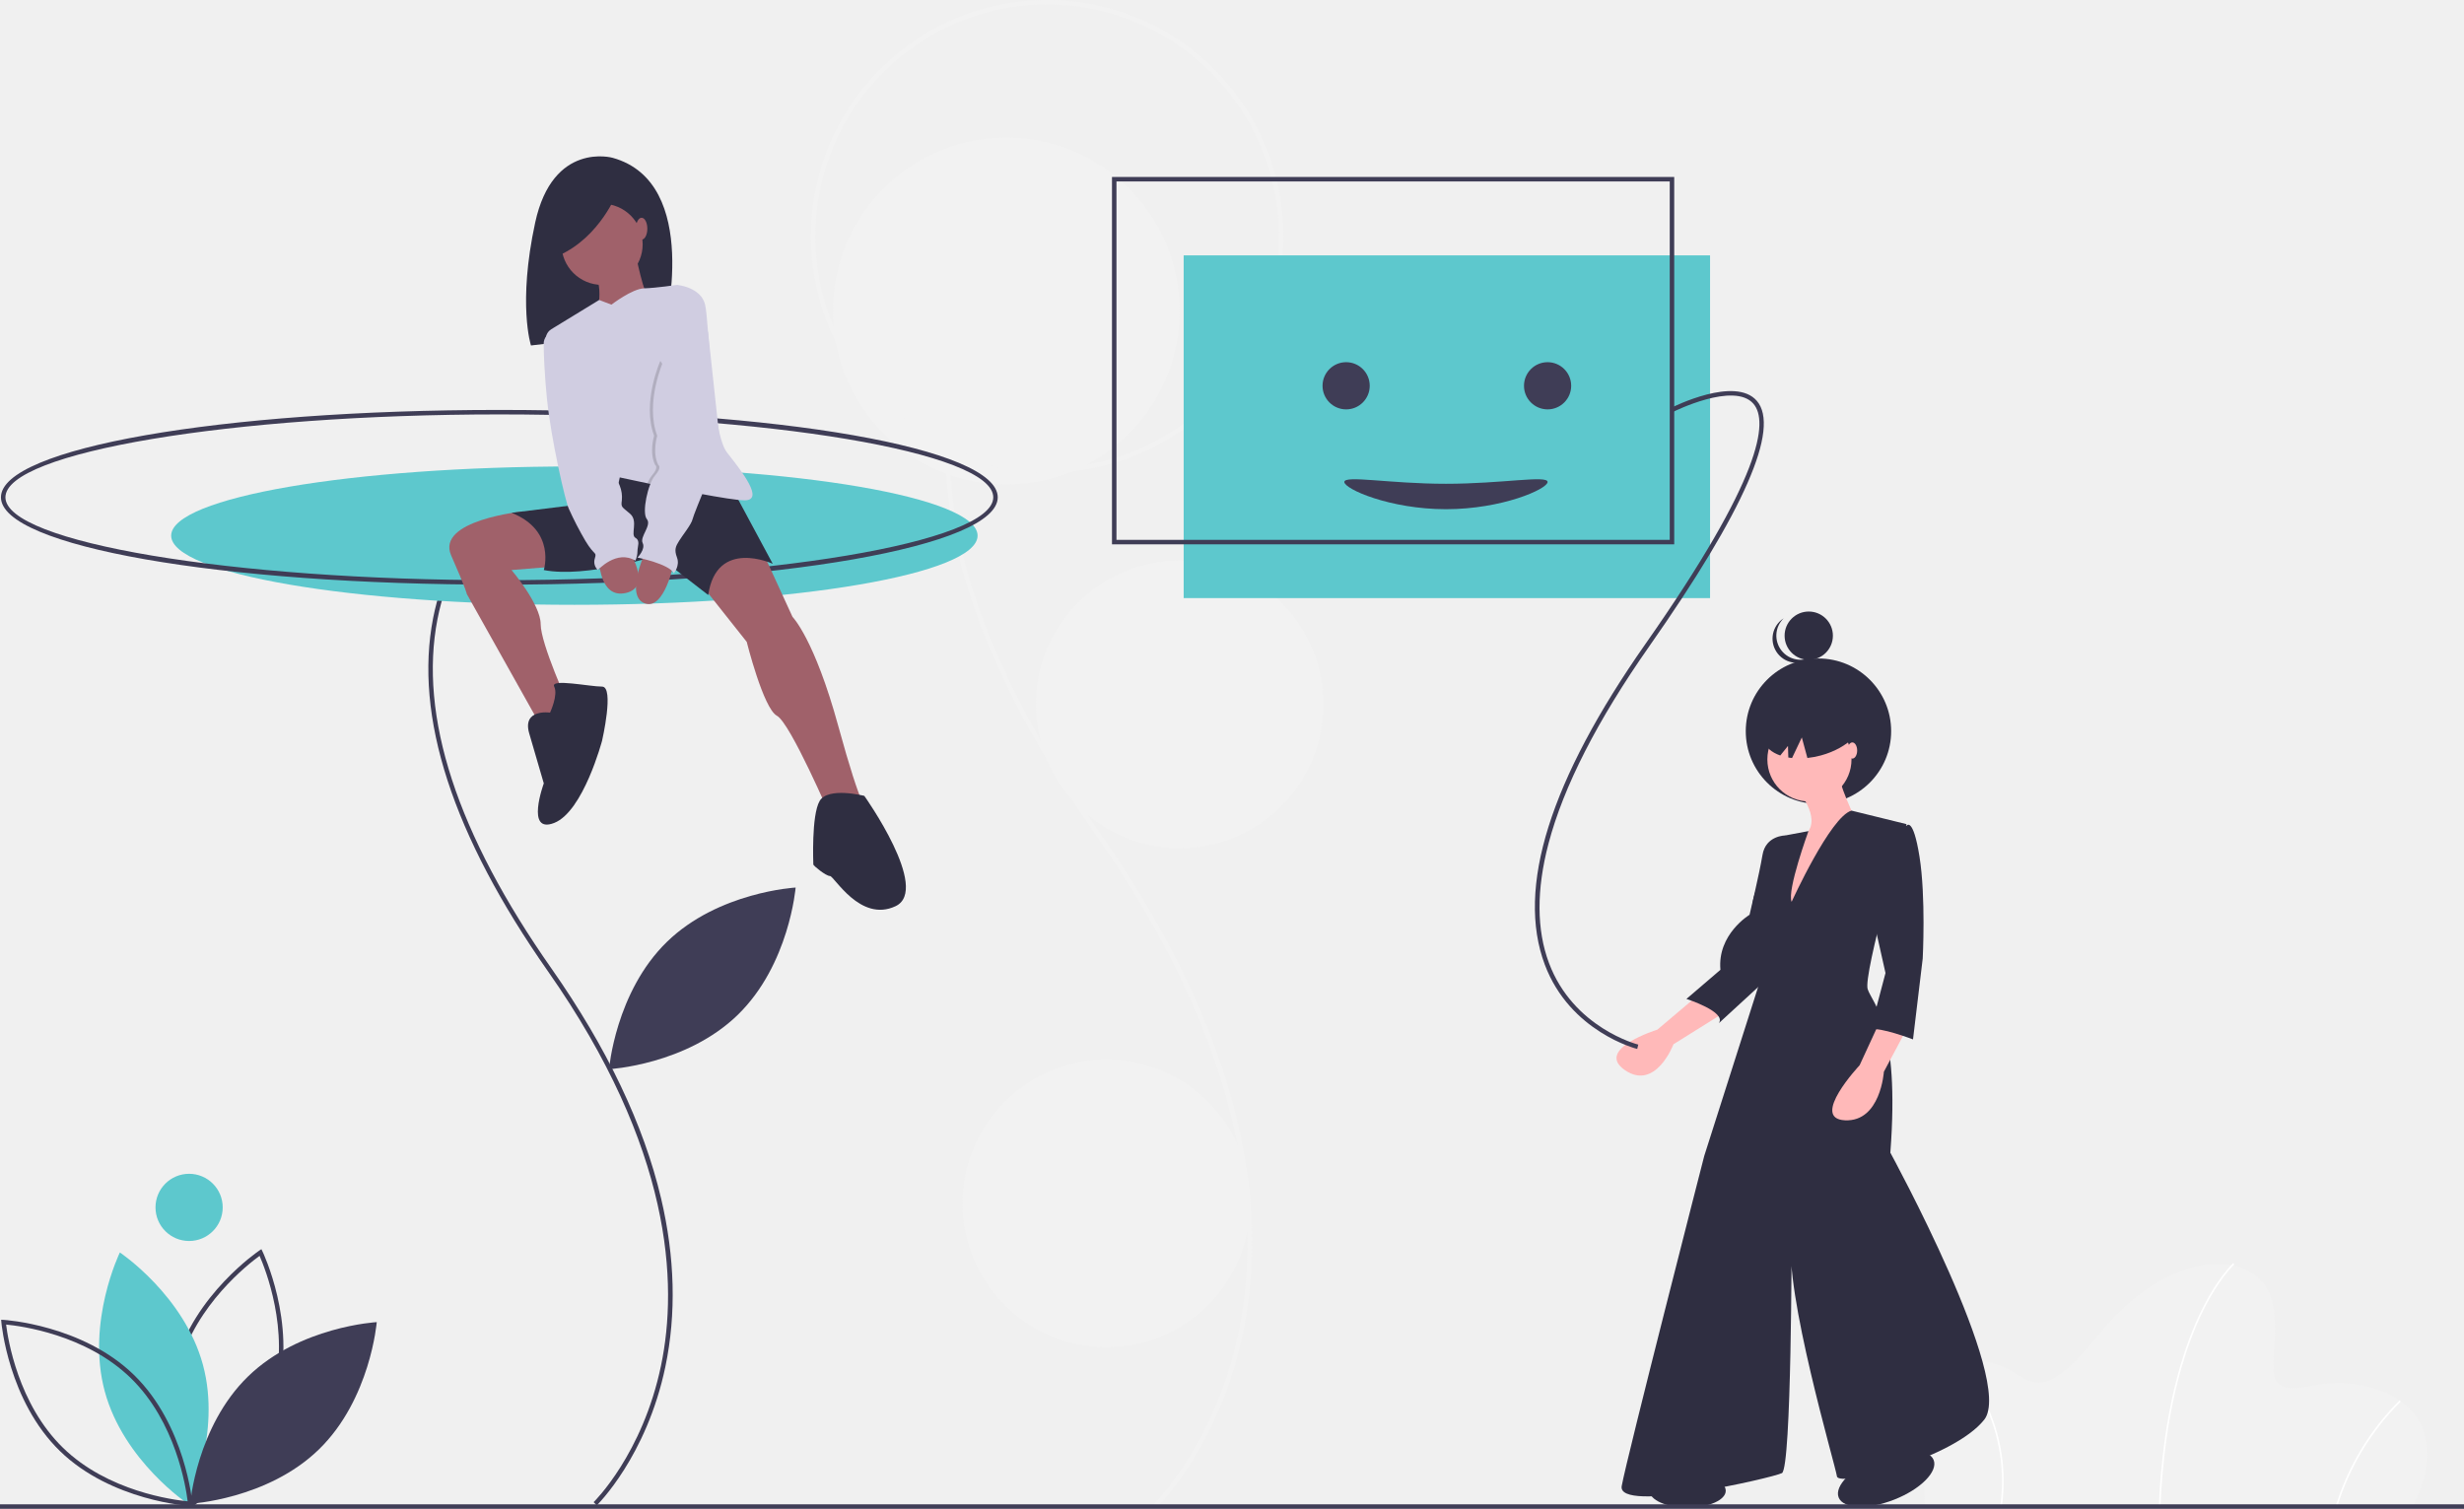
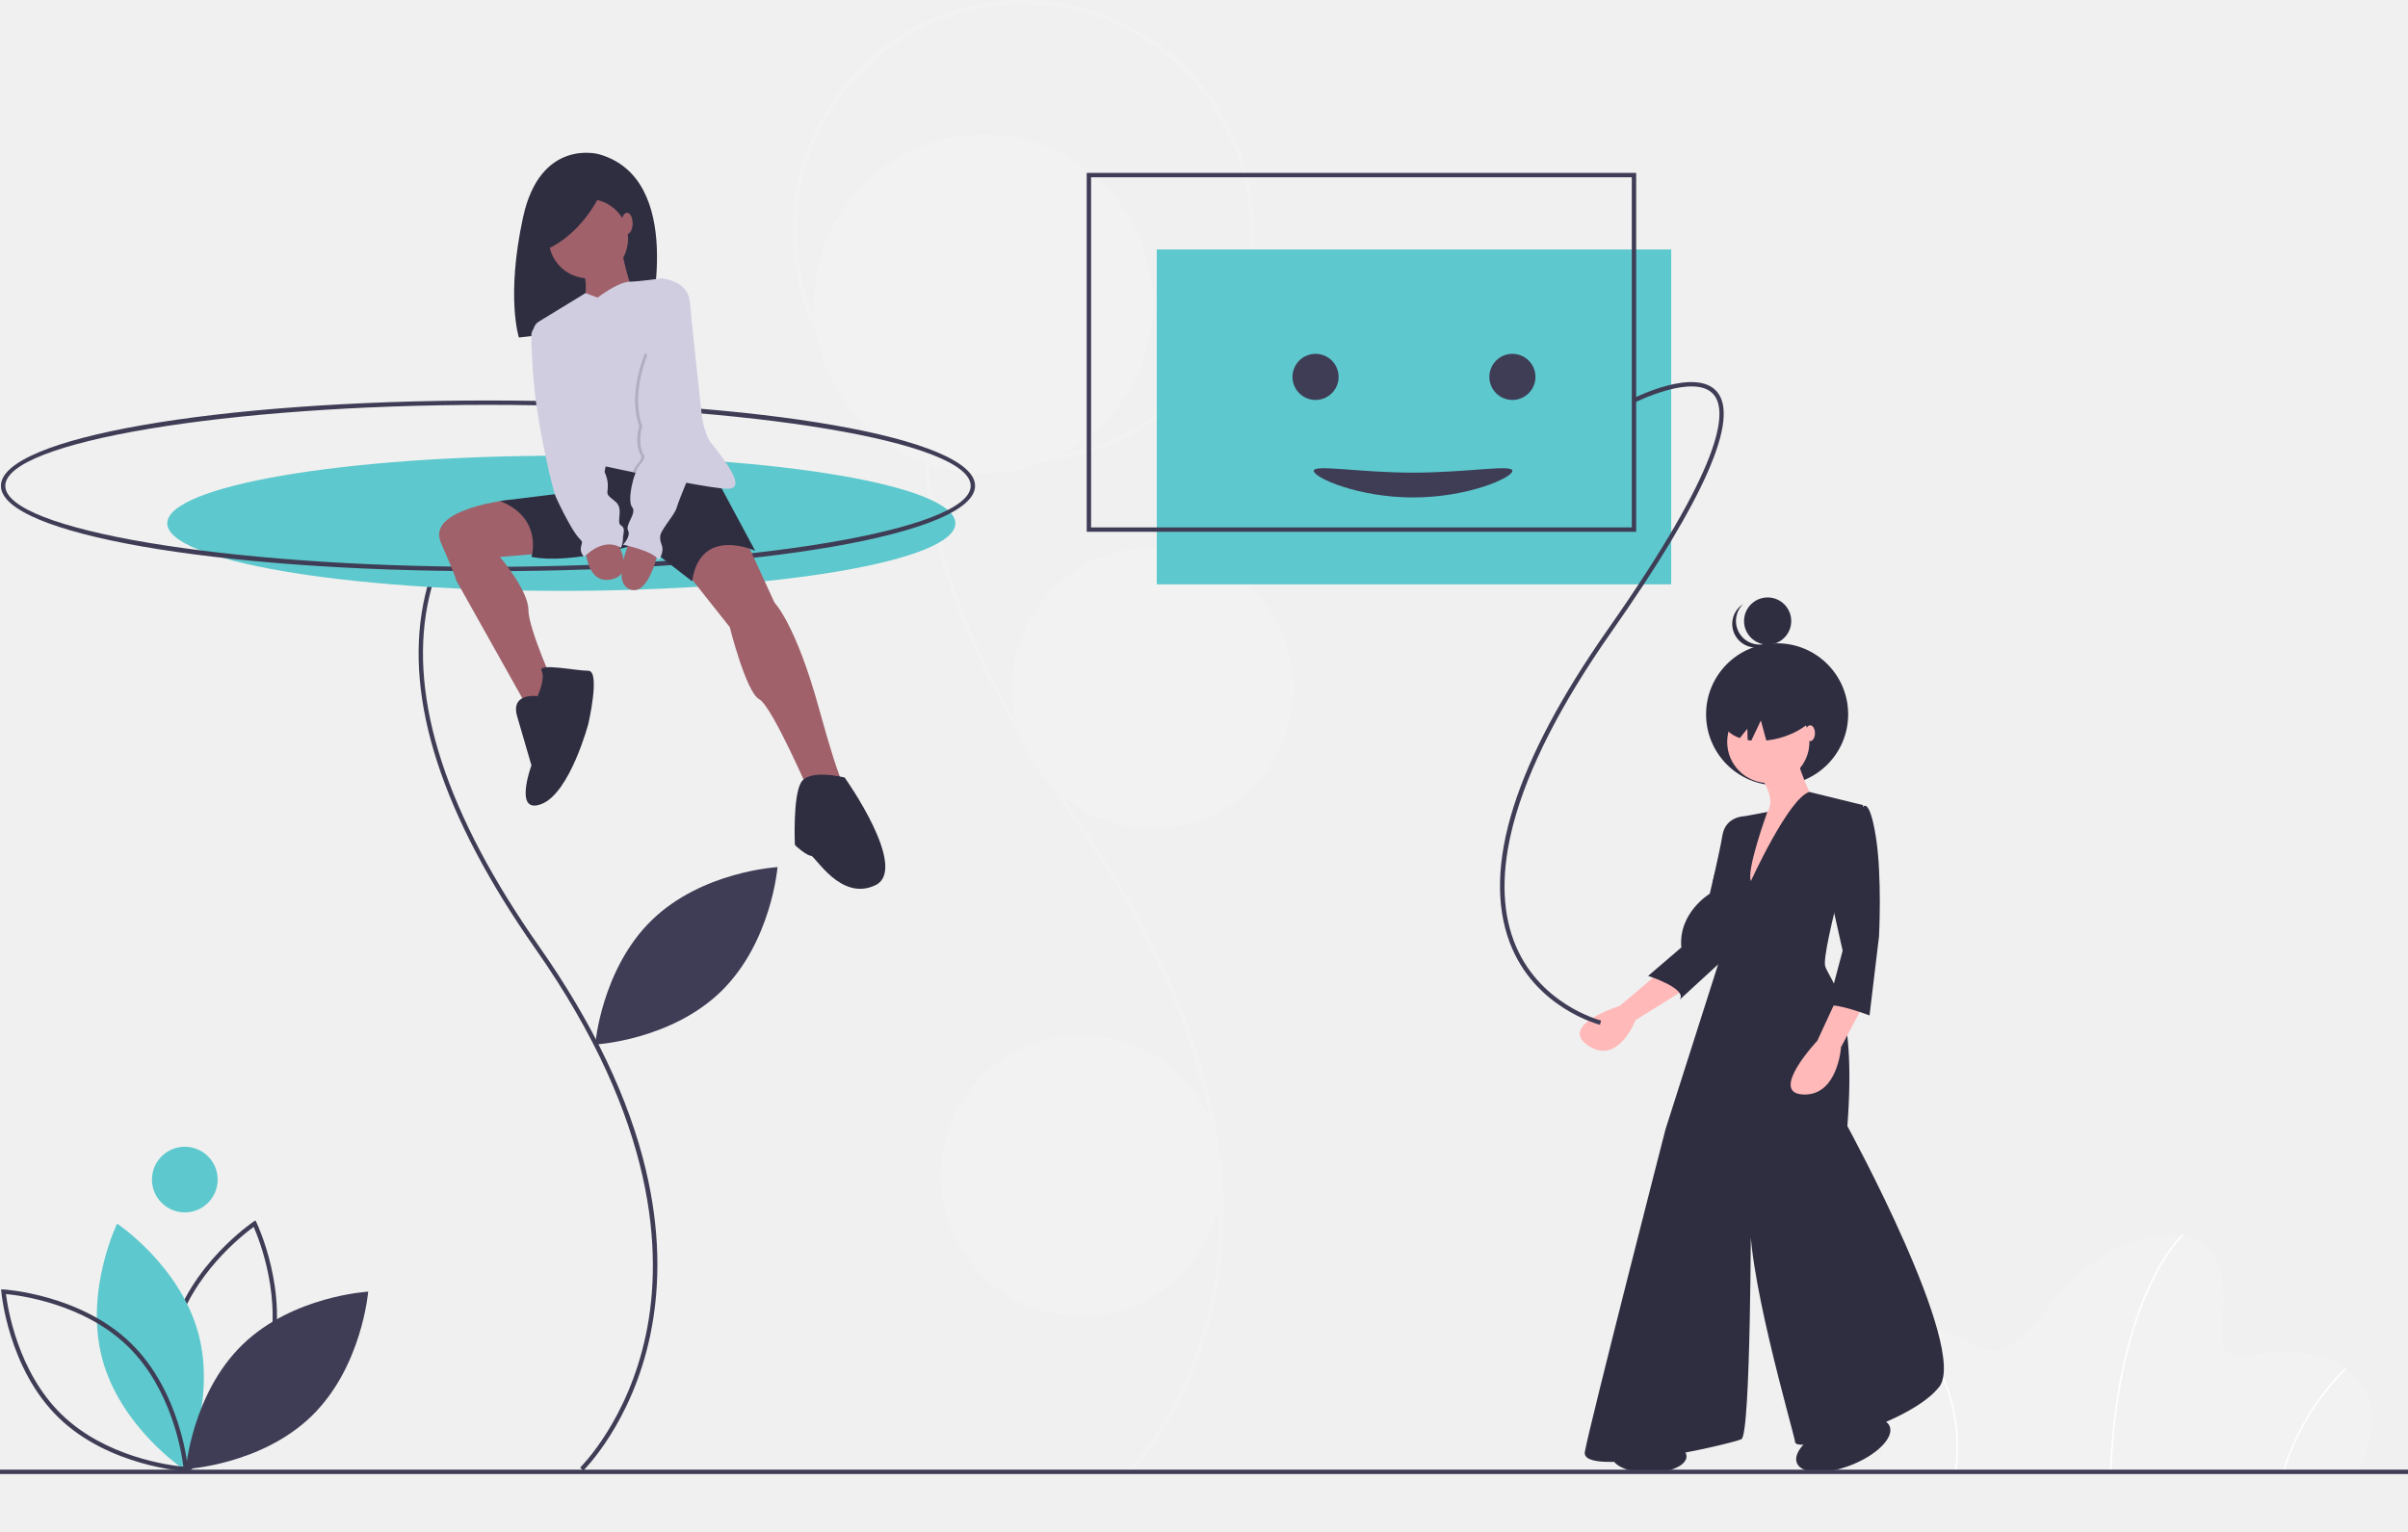
- <svg xmlns="http://www.w3.org/2000/svg" id="a2593f0c-3437-45bc-bcbc-f89f51f04e57" data-name="Layer 1" width="1100" height="673.551" viewBox="0 0 1100 673.551">
-   <path d="M580.37,786.466l-1.386-1.441c.274-.264,27.555-26.977,37.951-76.896,9.602-46.097,6.358-121.991-63.615-221.769-29.237-41.689-49.175-81.078-59.26-117.071-8.241-29.41-9.985-56.75-5.186-81.26,9.489-48.459,41.741-69.734,42.065-69.943l1.083,1.681c-.318.205-31.896,21.08-41.199,68.708-10.673,54.644,10.905,120.836,64.133,196.736,31.082,44.321,51.772,87.721,61.497,128.994,7.79,33.063,8.602,64.844,2.412,94.459C608.316,759.141,580.648,786.198,580.37,786.466Z" transform="translate(-64 -113.4487)" fill="#f2f2f2" />
-   <circle cx="449.228" cy="138.835" r="77.414" fill="#f2f2f2" />
-   <path d="M531.48,324.404A105.478,105.478,0,1,1,636.958,218.926,105.598,105.598,0,0,1,531.48,324.404Zm0-208.956A103.478,103.478,0,1,0,634.958,218.926,103.595,103.595,0,0,0,531.48,115.449Z" transform="translate(-64 -113.4487)" fill="#f2f2f2" />
-   <circle cx="526.643" cy="314.433" r="64.197" fill="#f2f2f2" />
-   <circle cx="493.915" cy="537.235" r="64.197" fill="#f2f2f2" />
-   <rect x="528.421" y="114" width="235" height="153" fill="#5dc8cd" />
-   <path d="M1140.98,786.449H923.339s-4.412-64.704,21.691-65.439,23.161,28.676,55.881-11.764,72.424-38.234,77.571-14.338-9.926,43.014,17.647,37.131S1163.406,741.597,1140.98,786.449Z" transform="translate(-64 -113.4487)" fill="#f2f2f2" />
-   <path d="M1028.486,786.463l-.735-.029c1.713-42.601,10.635-69.972,17.818-85.432,7.799-16.787,15.314-23.582,15.389-23.649l.489.549c-.074.066-7.502,6.794-15.238,23.467C1039.066,716.764,1030.193,744.023,1028.486,786.463Z" transform="translate(-64 -113.4487)" fill="#fff" />
-   <path d="M1107.256,786.551l-.706-.205a114.057,114.057,0,0,1,28.716-47.775l.494.544A113.283,113.283,0,0,0,1107.256,786.551Z" transform="translate(-64 -113.4487)" fill="#fff" />
-   <path d="M957.619,786.499l-.728-.101a80.08,80.08,0,0,0-7.203-46.807,64.449,64.449,0,0,0-11.368-16.588l.509-.531a65.257,65.257,0,0,1,11.518,16.793A80.814,80.814,0,0,1,957.619,786.499Z" transform="translate(-64 -113.4487)" fill="#fff" />
-   <path d="M149.538,786.239l-.502-1.031c-.153-.313-15.188-31.743-6.805-62.731,8.383-30.989,37.213-50.553,37.503-50.746l.953-.638.502,1.031c.153.313,15.188,31.743,6.805,62.731-8.383,30.989-37.212,50.553-37.502,50.746Zm30.342-112.163c-5.047,3.672-28.398,21.862-35.718,48.922-7.326,27.081,3.674,54.545,6.183,60.258,5.047-3.672,28.398-21.862,35.718-48.922h0C193.388,707.252,182.388,679.788,179.88,674.076Z" transform="translate(-64 -113.4487)" fill="#3f3d56" />
-   <path d="M110.773,734.594c8.382,30.986,37.093,50.176,37.093,50.176s15.121-31.047,6.738-62.033-37.093-50.176-37.093-50.176S102.391,703.609,110.773,734.594Z" transform="translate(-64 -113.4487)" fill="#5dc8cd" />
-   <path d="M149.99,785.805l-1.145-.062c-.349-.019-35.123-2.162-58.126-24.555C67.717,738.795,64.639,704.091,64.611,703.743l-.093-1.142,1.145.062c.349.019,35.123,2.162,58.126,24.555,23.003,22.394,26.081,57.097,26.109,57.445ZM66.732,704.756c.754,6.195,5.296,35.445,25.383,54.998,20.087,19.555,49.447,23.308,55.661,23.896-.754-6.196-5.296-35.444-25.383-54.998h0C102.291,709.082,72.943,705.341,66.732,704.756Z" transform="translate(-64 -113.4487)" fill="#3f3d56" />
-   <path d="M174.711,727.935c-23.001,22.39-25.81,56.81-25.81,56.81s34.482-1.883,57.483-24.273,25.81-56.81,25.81-56.81S197.712,705.545,174.711,727.935Z" transform="translate(-64 -113.4487)" fill="#3f3d56" />
-   <path d="M361.711,533.935c-23.001,22.39-25.81,56.81-25.81,56.81s34.482-1.883,57.483-24.273,25.81-56.81,25.81-56.81S384.712,511.545,361.711,533.935Z" transform="translate(-64 -113.4487)" fill="#3f3d56" />
-   <circle cx="84.421" cy="539" r="15" fill="#5dc8cd" />
-   <path d="M330.403,785.465l-1.386-1.441c.218-.209,21.855-21.404,30.097-61.008,7.611-36.577,5.026-96.802-50.511-175.993-42.594-60.736-59.831-113.8-51.231-157.717,7.555-38.582,33.25-55.531,33.508-55.697l1.083,1.681c-.251.163-25.272,16.712-32.642,54.463-8.462,43.352,8.669,95.879,50.918,156.122,24.708,35.231,41.156,69.733,48.887,102.547,6.195,26.296,6.84,51.573,1.917,75.13C352.65,763.713,330.624,785.252,330.403,785.465Z" transform="translate(-64 -113.4487)" fill="#3f3d56" />
-   <ellipse cx="256.421" cy="239.12" rx="180" ry="30.88" fill="#5dc8cd" />
-   <path d="M286.921,374.449c-124.766,0-222.5-17.131-222.5-39s97.734-39,222.5-39,222.5,17.131,222.5,39S411.687,374.449,286.921,374.449Zm0-76c-119.523,0-220.5,16.944-220.5,37s100.977,37,220.5,37,220.5-16.944,220.5-37S406.445,298.449,286.921,298.449Z" transform="translate(-64 -113.4487)" fill="#3f3d56" />
-   <path d="M337.482,183.893s-26.674-7.514-34.563,28.928-1.878,54.85-1.878,54.85l59.546-6.95S377.492,194.976,337.482,183.893Z" transform="translate(-64 -113.4487)" fill="#2f2e41" />
-   <path d="M297.575,341.729s-39.126,3.897-32.157,19.693,6.969,17.19,6.969,17.19L306.766,439.936l11.15-11.615s-12.544-27.411-12.544-36.238-13.008-24.159-13.008-24.159l22.765-1.858Z" transform="translate(-64 -113.4487)" fill="#a0616a" />
-   <path d="M404.794,360.492l13.008,28.34s9.756,9.756,20.442,48.782S451.252,475.245,451.252,475.245l-16.261,3.252s-18.119-42.277-24.159-45.529-13.473-32.986-13.473-32.986l-21.371-26.946,6.504-14.402Z" transform="translate(-64 -113.4487)" fill="#a0616a" />
-   <path d="M388.998,327.971,408.975,365.138s-25.088-11.615-28.804,13.938l-22.765-17.654S325.814,371.642,306.766,367.925c0,0,5.575-17.654-14.402-25.552l45.065-5.575-1.858-9.756,4.646-9.292Z" transform="translate(-64 -113.4487)" fill="#2f2e41" />
-   <path d="M309.554,431.574s-12.544-1.858-9.292,9.292l6.504,22.3s-8.363,22.765,4.646,17.654,21.371-36.702,21.371-36.702,5.575-24.159,0-24.159-23.229-3.717-21.371,0S309.554,431.574,309.554,431.574Z" transform="translate(-64 -113.4487)" fill="#2f2e41" />
-   <path d="M449.859,468.741s-16.261-4.181-19.977,2.323-2.788,27.875-2.788,28.34,5.575,5.11,7.433,5.11,13.473,20.906,29.269,13.473S449.859,468.741,449.859,468.741Z" transform="translate(-64 -113.4487)" fill="#2f2e41" />
-   <circle cx="268.783" cy="109.061" r="18.119" fill="#a0616a" />
-   <path d="M347.65,226.227s3.717,19.513,6.969,22.3-24.623,6.969-24.623,6.969,4.181-13.473-.929-20.442S347.65,226.227,347.65,226.227Z" transform="translate(-64 -113.4487)" fill="#a0616a" />
-   <path d="M396.431,336.798c-3.164,0-11.22-1.31-20.251-2.997-7.814-1.459-16.367-3.192-23.113-4.595-7.224-1.505-12.386-2.63-12.386-2.63s-1.858,11.615-7.898,10.221c-5.203-1.199-20.753-55.513-24.958-70.524a5.222,5.222,0,0,1,2.309-5.868l21.357-13.041,5.473,2.091s9.245-7.145,14.611-7.289,14.658-1.538,14.658-1.538,10.685.929,12.544,8.827,2.788,57.144,9.756,65.971S405.258,336.798,396.431,336.798Z" transform="translate(-64 -113.4487)" fill="#d0cde1" />
-   <path d="M331.389,362.815s0,18.119,12.079,15.331.929-19.513.929-19.513Z" transform="translate(-64 -113.4487)" fill="#a0616a" />
-   <path d="M364.839,364.673s-4.181,21.371-13.008,18.119,0-22.3,0-22.3Z" transform="translate(-64 -113.4487)" fill="#a0616a" />
-   <path d="M384.352,314.033s-4.548,10.853-8.172,19.768c-7.814-1.459-16.367-3.192-23.113-4.595a13.302,13.302,0,0,1,2.016-3.559c3.252-3.717,1.394-4.646,1.394-4.646-2.788-5.575-.465-13.008-.465-13.008-5.575-14.867,2.788-33.45,2.788-33.45Z" transform="translate(-64 -113.4487)" opacity="0.15" />
-   <path d="M360.193,274.544s-8.363,18.583-2.788,33.45c0,0-2.323,7.433.465,13.008,0,0,1.858.929-1.394,4.646s-6.04,16.725-3.717,19.513-3.252,7.898-1.858,10.685-2.323,6.504-2.323,6.504,13.938,2.788,16.261,6.969c0,0,2.788-3.252,1.394-6.969s-.465-5.11.929-7.433,5.575-7.433,6.04-9.756,12.544-31.127,12.544-31.127l-5.665-52.492Z" transform="translate(-64 -113.4487)" fill="#d0cde1" />
-   <path d="M311.876,261.535l-.868.158a5.222,5.222,0,0,0-4.29,5.177c.033,4.665.296,12.943,1.442,24.399,1.858,18.583,8.363,46.459,9.756,49.246a148.298,148.298,0,0,0,7.433,14.402c4.181,6.969,5.11,4.646,4.181,7.898a4.893,4.893,0,0,0,1.394,5.11s8.363-9.292,16.725-4.181a10.352,10.352,0,0,0,.929-4.181c0-2.323,1.394-4.646-.929-6.04s1.394-7.433-2.323-10.685-4.181-2.788-3.717-6.04a13.839,13.839,0,0,0-.929-6.504Z" transform="translate(-64 -113.4487)" fill="#d0cde1" />
-   <path d="M339.557,199.235s-7.514,19.911-25.922,28.176L310.629,209.754Z" transform="translate(-64 -113.4487)" fill="#2f2e41" />
-   <ellipse cx="286.437" cy="102.092" rx="2.555" ry="4.878" fill="#a0616a" />
-   <circle cx="811.813" cy="326.406" r="32.454" fill="#2f2e41" />
-   <circle cx="807.478" cy="283.78" r="10.78" fill="#2f2e41" />
-   <path d="M859.347,403.905a10.781,10.781,0,0,1,.921-14.43q-.452.291-.883.631a10.78,10.78,0,1,0,13.411,16.882q.43-.341.815-.717A10.781,10.781,0,0,1,859.347,403.905Z" transform="translate(-64 -113.4487)" fill="#2f2e41" />
-   <path d="M822.655,557.219l-18.784,15.894s-28.176,8.67-14.449,18.062,21.674-11.559,21.674-11.559l23.119-14.449Z" transform="translate(-64 -113.4487)" fill="#ffb9b9" />
-   <path d="M863.113,487.862l-2.167-1.445s-8.67,0-10.115,8.67-5.78,26.731-5.78,26.731-14.449,8.67-13.004,24.564l-15.172,13.004s18.062,5.78,14.449,10.837L858.056,545.66l.722-46.96Z" transform="translate(-64 -113.4487)" fill="#2f2e41" />
-   <circle cx="807.783" cy="339.012" r="18.784" fill="#ffb9b9" />
-   <path d="M866.003,465.465s11.56,13.004,4.335,20.229-9.392,42.626-9.392,42.626l31.789-48.405s-8.67-17.339-7.947-23.119Z" transform="translate(-64 -113.4487)" fill="#ffb9b9" />
-   <path d="M863.836,516.038s17.339-38.084,26.731-40.716l24.564,6.037s-19.507,67.19-17.339,73.692,14.449,15.894,10.115,72.969c0,0,55.63,101.868,41.903,119.207s-65.022,30.344-65.745,25.286-23.841-83.084-20.229-106.925c0,0,0,103.313-4.335,105.48s-73.692,18.062-71.524,5.78,36.846-147.384,36.846-147.384l26.731-83.806.722-12.282s-11.559-7.947-2.89-26.009,11.559-20.952,11.559-20.952l10.408-1.954S861.668,510.981,863.836,516.038Z" transform="translate(-64 -113.4487)" fill="#2f2e41" />
-   <path d="M902.849,570.223l-8.67,18.784s-22.397,23.841-6.502,24.564,17.339-21.674,17.339-21.674l11.559-21.674Z" transform="translate(-64 -113.4487)" fill="#ffb9b9" />
-   <path d="M905.739,482.082h9.392s2.89-4.335,5.78,13.727,1.445,45.516,1.445,45.516L918.021,577.448s-15.172-5.78-18.784-4.335,0-.722,0-.722l6.502-24.564-7.947-35.401Z" transform="translate(-64 -113.4487)" fill="#2f2e41" />
-   <path d="M869.882,424.763c-12.27,3.334-20.639,11.838-18.695,18.996.87,3.202,3.665,5.586,7.579,6.95l3.435-4.261.156,5.171c.543.093,1.095.175,1.663.235l4.364-9.19,2.488,9.157a38.648,38.648,0,0,0,6.052-1.14c12.27-3.334,20.639-11.838,18.695-18.996S882.151,421.43,869.882,424.763Z" transform="translate(-64 -113.4487)" fill="#2f2e41" />
-   <ellipse cx="826.928" cy="335.039" rx="2.167" ry="3.612" fill="#ffb9b9" />
-   <ellipse cx="753.421" cy="665.5" rx="17" ry="7.5" fill="#2f2e41" />
-   <ellipse cx="906.03" cy="773.574" rx="22.795" ry="10" transform="translate(-284.5595 272.6943) rotate(-21.51295)" fill="#2f2e41" />
-   <path d="M794.895,581.716c-.298-.073-29.955-7.622-41.24-37.605-12.863-34.174,2.26-82.366,44.948-143.236,52.14-74.347,54.971-99.328,48.165-107.193-8.609-9.948-35.625,3.522-35.896,3.66l-.902-1.785c1.167-.59,28.682-14.306,38.309-3.185,10.579,12.222-5.584,49.113-48.039,109.651-23.132,32.985-38.252,62.592-44.938,88-5.422,20.598-5.35,38.548.214,53.354,10.896,28.996,39.566,36.326,39.854,36.396Z" transform="translate(-64 -113.4487)" fill="#3f3d56" />
-   <path d="M811.421,356.449h-251v-164h251Zm-249-2h247v-160h-247Z" transform="translate(-64 -113.4487)" fill="#3f3d56" />
-   <circle cx="600.954" cy="172.219" r="10.533" fill="#3f3d56" />
-   <circle cx="690.888" cy="172.219" r="10.533" fill="#3f3d56" />
-   <path d="M754.888,328.609c0,3.132-20.314,12.153-45.372,12.153s-45.372-9.021-45.372-12.153,20.314.81,45.372.81S754.888,325.477,754.888,328.609Z" transform="translate(-64 -113.4487)" fill="#3f3d56" />
-   <rect y="671.551" width="1100" height="2" fill="#3f3d56" />
+ <svg xmlns="http://www.w3.org/2000/svg" id="a2593f0c-3437-45bc-bcbc-f89f51f04e57" data-name="Layer 1" width="1100" height="700" viewBox="0 0 1100 700" version="1.1">
+   <defs id="defs1412" />
+   <path d="m 580.37,786.466 -1.386,-1.441 c 0.274,-0.264 27.555,-26.977 37.951,-76.896 9.602,-46.097 6.358,-121.991 -63.615,-221.769 -29.237,-41.689 -49.175,-81.078 -59.26,-117.071 -8.241,-29.41 -9.985,-56.75 -5.186,-81.26 9.489,-48.459 41.741,-69.734 42.065,-69.943 l 1.083,1.681 c -0.318,0.205 -31.896,21.08 -41.199,68.708 -10.673,54.644 10.905,120.836 64.133,196.736 31.082,44.321 51.772,87.721 61.497,128.994 7.79,33.063 8.602,64.844 2.412,94.459 -10.55,50.477 -38.218,77.534 -38.497,77.802 z" transform="translate(-64,-113.4487)" fill="#f2f2f2" id="path1299" />
+   <circle cx="449.228" cy="138.835" r="77.414" fill="#f2f2f2" id="circle1301" />
+   <path d="M 531.48,324.404 A 105.478,105.478 0 1 1 636.958,218.926 105.598,105.598 0 0 1 531.48,324.404 Z m 0,-208.956 A 103.478,103.478 0 1 0 634.958,218.926 103.595,103.595 0 0 0 531.48,115.449 Z" transform="translate(-64,-113.4487)" fill="#f2f2f2" id="path1303" />
+   <circle cx="526.643" cy="314.433" r="64.197" fill="#f2f2f2" id="circle1305" />
+   <circle cx="493.915" cy="537.235" r="64.197" fill="#f2f2f2" id="circle1307" />
+   <rect x="528.421" y="114" width="235" height="153" fill="#5dc8cd" id="rect1309" />
+   <path d="M 1140.98,786.449 H 923.339 c 0,0 -4.412,-64.704 21.691,-65.439 26.102,-0.735 23.161,28.676 55.881,-11.764 32.72,-40.44 72.424,-38.234 77.571,-14.338 5.147,23.896 -9.926,43.014 17.647,37.131 27.573,-5.882 67.278,9.559 44.852,54.41 z" transform="translate(-64,-113.4487)" fill="#f2f2f2" id="path1311" />
+   <path d="m 1028.486,786.463 -0.735,-0.029 c 1.713,-42.601 10.635,-69.972 17.818,-85.432 7.799,-16.787 15.314,-23.582 15.389,-23.649 l 0.489,0.549 c -0.074,0.066 -7.502,6.794 -15.238,23.467 -7.143,15.394 -16.016,42.653 -17.723,85.094 z" transform="translate(-64,-113.4487)" fill="#ffffff" id="path1313" />
+   <path d="m 1107.256,786.551 -0.706,-0.205 a 114.057,114.057 0 0 1 28.716,-47.775 l 0.494,0.544 a 113.283,113.283 0 0 0 -28.504,47.436 z" transform="translate(-64,-113.4487)" fill="#ffffff" id="path1315" />
+   <path d="m 957.619,786.499 -0.728,-0.101 a 80.08,80.08 0 0 0 -7.203,-46.807 64.449,64.449 0 0 0 -11.368,-16.588 l 0.509,-0.531 a 65.257,65.257 0 0 1 11.518,16.793 80.814,80.814 0 0 1 7.272,47.234 z" transform="translate(-64,-113.4487)" fill="#ffffff" id="path1317" />
+   <path d="m 149.538,786.239 -0.502,-1.031 c -0.153,-0.313 -15.188,-31.743 -6.805,-62.731 8.383,-30.989 37.213,-50.553 37.503,-50.746 l 0.953,-0.638 0.502,1.031 c 0.153,0.313 15.188,31.743 6.805,62.731 -8.383,30.989 -37.212,50.553 -37.502,50.746 z m 30.342,-112.163 c -5.047,3.672 -28.398,21.862 -35.718,48.922 -7.326,27.081 3.674,54.545 6.183,60.258 5.047,-3.672 28.398,-21.862 35.718,-48.922 v 0 c 7.326,-27.081 -3.674,-54.545 -6.183,-60.258 z" transform="translate(-64,-113.4487)" fill="#3f3d56" id="path1319" />
+   <path d="m 110.773,734.594 c 8.382,30.986 37.093,50.176 37.093,50.176 0,0 15.121,-31.047 6.738,-62.033 -8.382,-30.986 -37.093,-50.176 -37.093,-50.176 0,0 -15.121,31.047 -6.738,62.033 z" transform="translate(-64,-113.4487)" fill="#5dc8cd" id="path1321" />
+   <path d="m 149.99,785.805 -1.145,-0.062 C 148.497,785.724 113.723,783.58 90.719,761.188 67.717,738.795 64.639,704.091 64.611,703.743 l -0.093,-1.142 1.145,0.062 c 0.349,0.019 35.123,2.162 58.126,24.555 23.003,22.394 26.081,57.097 26.109,57.445 z M 66.732,704.756 c 0.754,6.195 5.296,35.445 25.383,54.998 20.087,19.555 49.447,23.308 55.661,23.896 -0.754,-6.196 -5.296,-35.444 -25.383,-54.998 v 0 C 102.291,709.082 72.943,705.341 66.732,704.756 Z" transform="translate(-64,-113.4487)" fill="#3f3d56" id="path1323" />
+   <path d="m 174.711,727.935 c -23.001,22.39 -25.81,56.81 -25.81,56.81 0,0 34.482,-1.883 57.483,-24.273 23.001,-22.39 25.81,-56.81 25.81,-56.81 0,0 -34.482,1.883 -57.483,24.273 z" transform="translate(-64,-113.4487)" fill="#3f3d56" id="path1325" />
+   <path d="m 361.711,533.935 c -23.001,22.39 -25.81,56.81 -25.81,56.81 0,0 34.482,-1.883 57.483,-24.273 23.001,-22.39 25.81,-56.81 25.81,-56.81 0,0 -34.482,1.883 -57.483,24.273 z" transform="translate(-64,-113.4487)" fill="#3f3d56" id="path1327" />
+   <circle cx="84.421" cy="539" r="15" fill="#5dc8cd" id="circle1329" />
+   <path d="m 330.403,785.465 -1.386,-1.441 c 0.218,-0.209 21.855,-21.404 30.097,-61.008 7.611,-36.577 5.026,-96.802 -50.511,-175.993 -42.594,-60.736 -59.831,-113.8 -51.231,-157.717 7.555,-38.582 33.25,-55.531 33.508,-55.697 l 1.083,1.681 c -0.251,0.163 -25.272,16.712 -32.642,54.463 -8.462,43.352 8.669,95.879 50.918,156.122 24.708,35.231 41.156,69.733 48.887,102.547 6.195,26.296 6.84,51.573 1.917,75.13 -8.394,40.162 -30.42,61.701 -30.642,61.914 z" transform="translate(-64,-113.4487)" fill="#3f3d56" id="path1331" />
+   <ellipse cx="256.421" cy="239.12" rx="180" ry="30.88" fill="#5dc8cd" id="ellipse1333" />
+   <path d="m 286.921,374.449 c -124.766,0 -222.5,-17.131 -222.5,-39 0,-21.869 97.734,-39 222.5,-39 124.766,0 222.5,17.131 222.5,39 0,21.869 -97.734,39 -222.5,39 z m 0,-76 c -119.523,0 -220.5,16.944 -220.5,37 0,20.056 100.977,37 220.5,37 119.523,0 220.5,-16.944 220.5,-37 0,-20.056 -100.977,-37 -220.5,-37 z" transform="translate(-64,-113.4487)" fill="#3f3d56" id="path1335" />
+   <path d="m 337.482,183.893 c 0,0 -26.674,-7.514 -34.563,28.928 -7.889,36.441 -1.878,54.85 -1.878,54.85 l 59.546,-6.95 c 0,0 16.906,-65.745 -23.105,-76.828 z" transform="translate(-64,-113.4487)" fill="#2f2e41" id="path1337" />
+   <path d="m 297.575,341.729 c 0,0 -39.126,3.897 -32.157,19.693 6.969,15.796 6.969,17.19 6.969,17.19 l 34.379,61.325 11.15,-11.615 c 0,0 -12.544,-27.411 -12.544,-36.238 0,-8.827 -13.008,-24.159 -13.008,-24.159 l 22.765,-1.858 z" transform="translate(-64,-113.4487)" fill="#a0616a" id="path1339" />
+   <path d="m 404.794,360.492 13.008,28.34 c 0,0 9.756,9.756 20.442,48.782 10.685,39.025 13.008,37.632 13.008,37.632 l -16.261,3.252 c 0,0 -18.119,-42.277 -24.159,-45.529 -6.04,-3.252 -13.473,-32.986 -13.473,-32.986 l -21.371,-26.946 6.504,-14.402 z" transform="translate(-64,-113.4487)" fill="#a0616a" id="path1341" />
+   <path d="m 388.998,327.971 19.977,37.167 c 0,0 -25.088,-11.615 -28.804,13.938 L 357.406,361.421 c 0,0 -31.592,10.221 -50.64,6.504 0,0 5.575,-17.654 -14.402,-25.552 l 45.065,-5.575 -1.858,-9.756 4.646,-9.292 z" transform="translate(-64,-113.4487)" fill="#2f2e41" id="path1343" />
+   <path d="m 309.554,431.574 c 0,0 -12.544,-1.858 -9.292,9.292 l 6.504,22.3 c 0,0 -8.363,22.765 4.646,17.654 13.008,-5.11 21.371,-36.702 21.371,-36.702 0,0 5.575,-24.159 0,-24.159 -5.575,0 -23.229,-3.717 -21.371,0 1.858,3.717 -1.858,11.615 -1.858,11.615 z" transform="translate(-64,-113.4487)" fill="#2f2e41" id="path1345" />
+   <path d="m 449.859,468.741 c 0,0 -16.261,-4.181 -19.977,2.323 -3.717,6.504 -2.788,27.875 -2.788,28.34 0,0.465 5.575,5.11 7.433,5.11 1.858,0 13.473,20.906 29.269,13.473 15.796,-7.433 -13.938,-49.246 -13.938,-49.246 z" transform="translate(-64,-113.4487)" fill="#2f2e41" id="path1347" />
+   <circle cx="268.783" cy="109.061" r="18.119" fill="#a0616a" id="circle1349" />
+   <path d="m 347.65,226.227 c 0,0 3.717,19.513 6.969,22.3 3.252,2.788 -24.623,6.969 -24.623,6.969 0,0 4.181,-13.473 -0.929,-20.442 -5.11,-6.969 18.583,-8.827 18.583,-8.827 z" transform="translate(-64,-113.4487)" fill="#a0616a" id="path1351" />
+   <path d="m 396.431,336.798 c -3.164,0 -11.22,-1.31 -20.251,-2.997 -7.814,-1.459 -16.367,-3.192 -23.113,-4.595 -7.224,-1.505 -12.386,-2.63 -12.386,-2.63 0,0 -1.858,11.615 -7.898,10.221 -5.203,-1.199 -20.753,-55.513 -24.958,-70.524 a 5.222,5.222 0 0 1 2.309,-5.868 l 21.357,-13.041 5.473,2.091 c 0,0 9.245,-7.145 14.611,-7.289 5.366,-0.144 14.658,-1.538 14.658,-1.538 0,0 10.685,0.929 12.544,8.827 1.858,7.898 2.788,57.144 9.756,65.971 6.969,8.827 16.725,21.371 7.898,21.371 z" transform="translate(-64,-113.4487)" fill="#d0cde1" id="path1353" />
+   <path d="m 331.389,362.815 c 0,0 0,18.119 12.079,15.331 12.079,-2.788 0.929,-19.513 0.929,-19.513 z" transform="translate(-64,-113.4487)" fill="#a0616a" id="path1355" />
+   <path d="m 364.839,364.673 c 0,0 -4.181,21.371 -13.008,18.119 -8.827,-3.252 0,-22.3 0,-22.3 z" transform="translate(-64,-113.4487)" fill="#a0616a" id="path1357" />
+   <path d="m 384.352,314.033 c 0,0 -4.548,10.853 -8.172,19.768 -7.814,-1.459 -16.367,-3.192 -23.113,-4.595 a 13.302,13.302 0 0 1 2.016,-3.559 c 3.252,-3.717 1.394,-4.646 1.394,-4.646 -2.788,-5.575 -0.465,-13.008 -0.465,-13.008 -5.575,-14.867 2.788,-33.45 2.788,-33.45 z" transform="translate(-64,-113.4487)" opacity="0.15" id="path1359" />
+   <path d="m 360.193,274.544 c 0,0 -8.363,18.583 -2.788,33.45 0,0 -2.323,7.433 0.465,13.008 0,0 1.858,0.929 -1.394,4.646 -3.252,3.717 -6.04,16.725 -3.717,19.513 2.323,2.788 -3.252,7.898 -1.858,10.685 1.394,2.787 -2.323,6.504 -2.323,6.504 0,0 13.938,2.788 16.261,6.969 0,0 2.788,-3.252 1.394,-6.969 -1.394,-3.717 -0.465,-5.11 0.929,-7.433 1.394,-2.323 5.575,-7.433 6.04,-9.756 0.465,-2.323 12.544,-31.127 12.544,-31.127 l -5.665,-52.492 z" transform="translate(-64,-113.4487)" fill="#d0cde1" id="path1361" />
+   <path d="m 311.876,261.535 -0.868,0.158 a 5.222,5.222 0 0 0 -4.29,5.177 c 0.033,4.665 0.296,12.943 1.442,24.399 1.858,18.583 8.363,46.459 9.756,49.246 a 148.298,148.298 0 0 0 7.433,14.402 c 4.181,6.969 5.11,4.646 4.181,7.898 a 4.893,4.893 0 0 0 1.394,5.11 c 0,0 8.363,-9.292 16.725,-4.181 a 10.352,10.352 0 0 0 0.929,-4.181 c 0,-2.323 1.394,-4.646 -0.929,-6.04 -2.323,-1.394 1.394,-7.433 -2.323,-10.685 -3.717,-3.252 -4.181,-2.788 -3.717,-6.04 a 13.839,13.839 0 0 0 -0.929,-6.504 z" transform="translate(-64,-113.4487)" fill="#d0cde1" id="path1363" />
+   <path d="m 339.557,199.235 c 0,0 -7.514,19.911 -25.922,28.176 L 310.629,209.754 Z" transform="translate(-64,-113.4487)" fill="#2f2e41" id="path1365" />
+   <ellipse cx="286.437" cy="102.092" rx="2.555" ry="4.878" fill="#a0616a" id="ellipse1367" />
+   <circle cx="811.813" cy="326.406" r="32.454" fill="#2f2e41" id="circle1369" />
+   <circle cx="807.478" cy="283.78" r="10.78" fill="#2f2e41" id="circle1371" />
+   <path d="m 859.347,403.905 a 10.781,10.781 0 0 1 0.921,-14.43 q -0.452,0.291 -0.883,0.631 a 10.78,10.78 0 1 0 13.411,16.882 q 0.43,-0.341 0.815,-0.717 a 10.781,10.781 0 0 1 -14.264,-2.367 z" transform="translate(-64,-113.4487)" fill="#2f2e41" id="path1373" />
+   <path d="m 822.655,557.219 -18.784,15.894 c 0,0 -28.176,8.67 -14.449,18.062 13.727,9.392 21.674,-11.559 21.674,-11.559 l 23.119,-14.449 z" transform="translate(-64,-113.4487)" fill="#ffb9b9" id="path1375" />
+   <path d="m 863.113,487.862 -2.167,-1.445 c 0,0 -8.67,0 -10.115,8.67 -1.445,8.67 -5.78,26.731 -5.78,26.731 0,0 -14.449,8.67 -13.004,24.564 l -15.172,13.004 c 0,0 18.062,5.78 14.449,10.837 l 26.731,-24.564 0.722,-46.96 z" transform="translate(-64,-113.4487)" fill="#2f2e41" id="path1377" />
+   <circle cx="807.783" cy="339.012" r="18.784" fill="#ffb9b9" id="circle1379" />
+   <path d="m 866.003,465.465 c 0,0 11.56,13.004 4.335,20.229 -7.225,7.225 -9.392,42.626 -9.392,42.626 l 31.789,-48.405 c 0,0 -8.67,-17.339 -7.947,-23.119 z" transform="translate(-64,-113.4487)" fill="#ffb9b9" id="path1381" />
+   <path d="m 863.836,516.038 c 0,0 17.339,-38.084 26.731,-40.716 l 24.564,6.037 c 0,0 -19.507,67.19 -17.339,73.692 2.167,6.502 14.449,15.894 10.115,72.969 0,0 55.63,101.868 41.903,119.207 -13.727,17.339 -65.022,30.344 -65.745,25.286 -0.722,-5.057 -23.841,-83.084 -20.229,-106.925 0,0 0,103.313 -4.335,105.48 -4.335,2.167 -73.692,18.062 -71.524,5.78 2.167,-12.282 36.846,-147.384 36.846,-147.384 l 26.731,-83.806 0.722,-12.282 c 0,0 -11.559,-7.947 -2.89,-26.009 8.67,-18.062 11.559,-20.952 11.559,-20.952 l 10.408,-1.954 c 0,0 -9.686,26.518 -7.519,31.575 z" transform="translate(-64,-113.4487)" fill="#2f2e41" id="path1383" />
+   <path d="m 902.849,570.223 -8.67,18.784 c 0,0 -22.397,23.841 -6.502,24.564 15.894,0.722 17.339,-21.674 17.339,-21.674 l 11.559,-21.674 z" transform="translate(-64,-113.4487)" fill="#ffb9b9" id="path1385" />
+   <path d="m 905.739,482.082 h 9.392 c 0,0 2.89,-4.335 5.78,13.727 2.89,18.062 1.445,45.516 1.445,45.516 l -4.335,36.123 c 0,0 -15.172,-5.78 -18.784,-4.335 -3.612,1.445 0,-0.722 0,-0.722 l 6.502,-24.564 -7.947,-35.401 z" transform="translate(-64,-113.4487)" fill="#2f2e41" id="path1387" />
+   <path d="m 869.882,424.763 c -12.27,3.334 -20.639,11.838 -18.695,18.996 0.87,3.202 3.665,5.586 7.579,6.95 l 3.435,-4.261 0.156,5.171 c 0.543,0.092 1.095,0.175 1.663,0.235 l 4.364,-9.19 2.488,9.157 a 38.648,38.648 0 0 0 6.052,-1.14 c 12.27,-3.334 20.639,-11.838 18.695,-18.996 -1.945,-7.157 -13.468,-10.257 -25.737,-6.923 z" transform="translate(-64,-113.4487)" fill="#2f2e41" id="path1389" />
+   <ellipse cx="826.928" cy="335.039" rx="2.167" ry="3.612" fill="#ffb9b9" id="ellipse1391" />
+   <ellipse cx="753.421" cy="665.5" rx="17" ry="7.5" fill="#2f2e41" id="ellipse1393" />
+   <ellipse cx="906.03" cy="773.574" rx="22.795" ry="10" transform="rotate(-21.51295,575.4388,885.2943)" fill="#2f2e41" id="ellipse1395" />
+   <path d="m 794.895,581.716 c -0.298,-0.073 -29.955,-7.622 -41.24,-37.605 -12.863,-34.174 2.26,-82.366 44.948,-143.236 52.14,-74.347 54.971,-99.328 48.165,-107.193 -8.609,-9.948 -35.625,3.522 -35.896,3.66 l -0.902,-1.785 c 1.167,-0.59 28.682,-14.306 38.309,-3.185 10.579,12.222 -5.584,49.113 -48.039,109.651 -23.132,32.985 -38.252,62.592 -44.938,88 -5.422,20.598 -5.35,38.548 0.214,53.354 10.896,28.996 39.566,36.326 39.854,36.396 z" transform="translate(-64,-113.4487)" fill="#3f3d56" id="path1397" />
+   <path d="m 811.421,356.449 h -251 v -164 h 251 z m -249,-2 h 247 v -160 h -247 z" transform="translate(-64,-113.4487)" fill="#3f3d56" id="path1399" />
+   <circle cx="600.954" cy="172.219" r="10.533" fill="#3f3d56" id="circle1401" />
+   <circle cx="690.888" cy="172.219" r="10.533" fill="#3f3d56" id="circle1403" />
+   <path d="m 754.888,328.609 c 0,3.132 -20.314,12.153 -45.372,12.153 -25.058,0 -45.372,-9.021 -45.372,-12.153 0,-3.132 20.314,0.81 45.372,0.81 25.058,0 45.372,-3.943 45.372,-0.81 z" transform="translate(-64,-113.4487)" fill="#3f3d56" id="path1405" />
+   <rect y="671.551" width="1100" height="2" fill="#3f3d56" id="rect1407" x="0" />
</svg>
